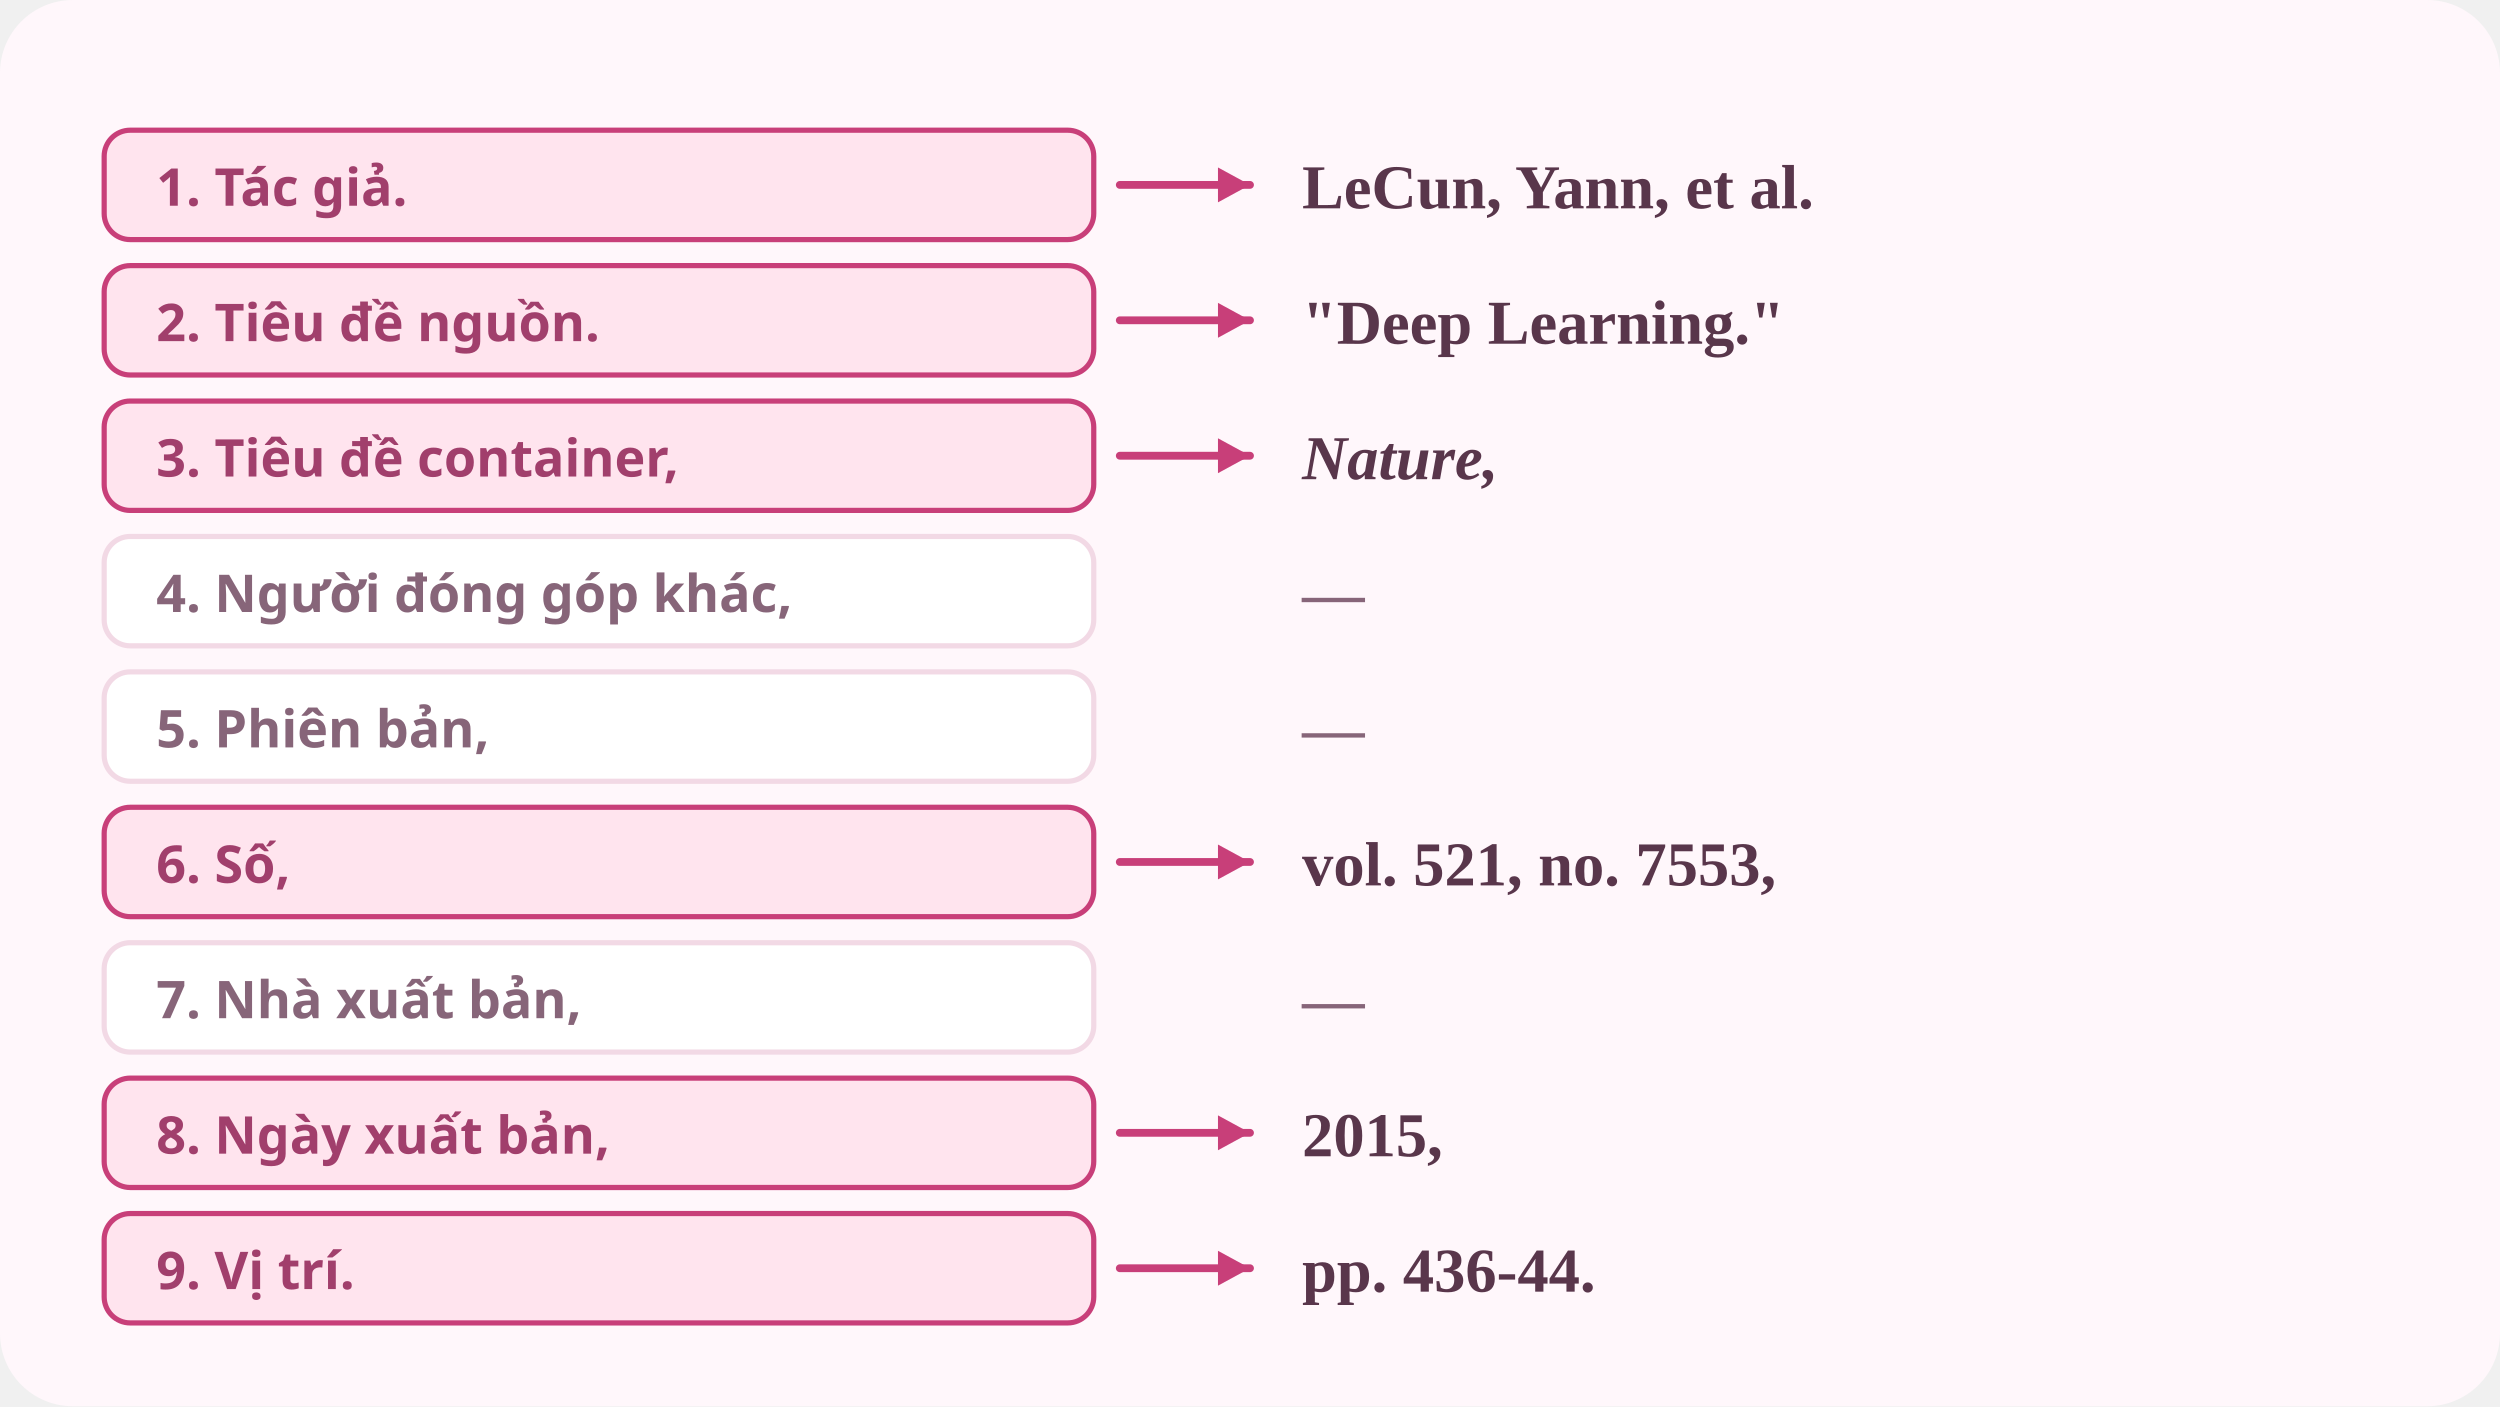
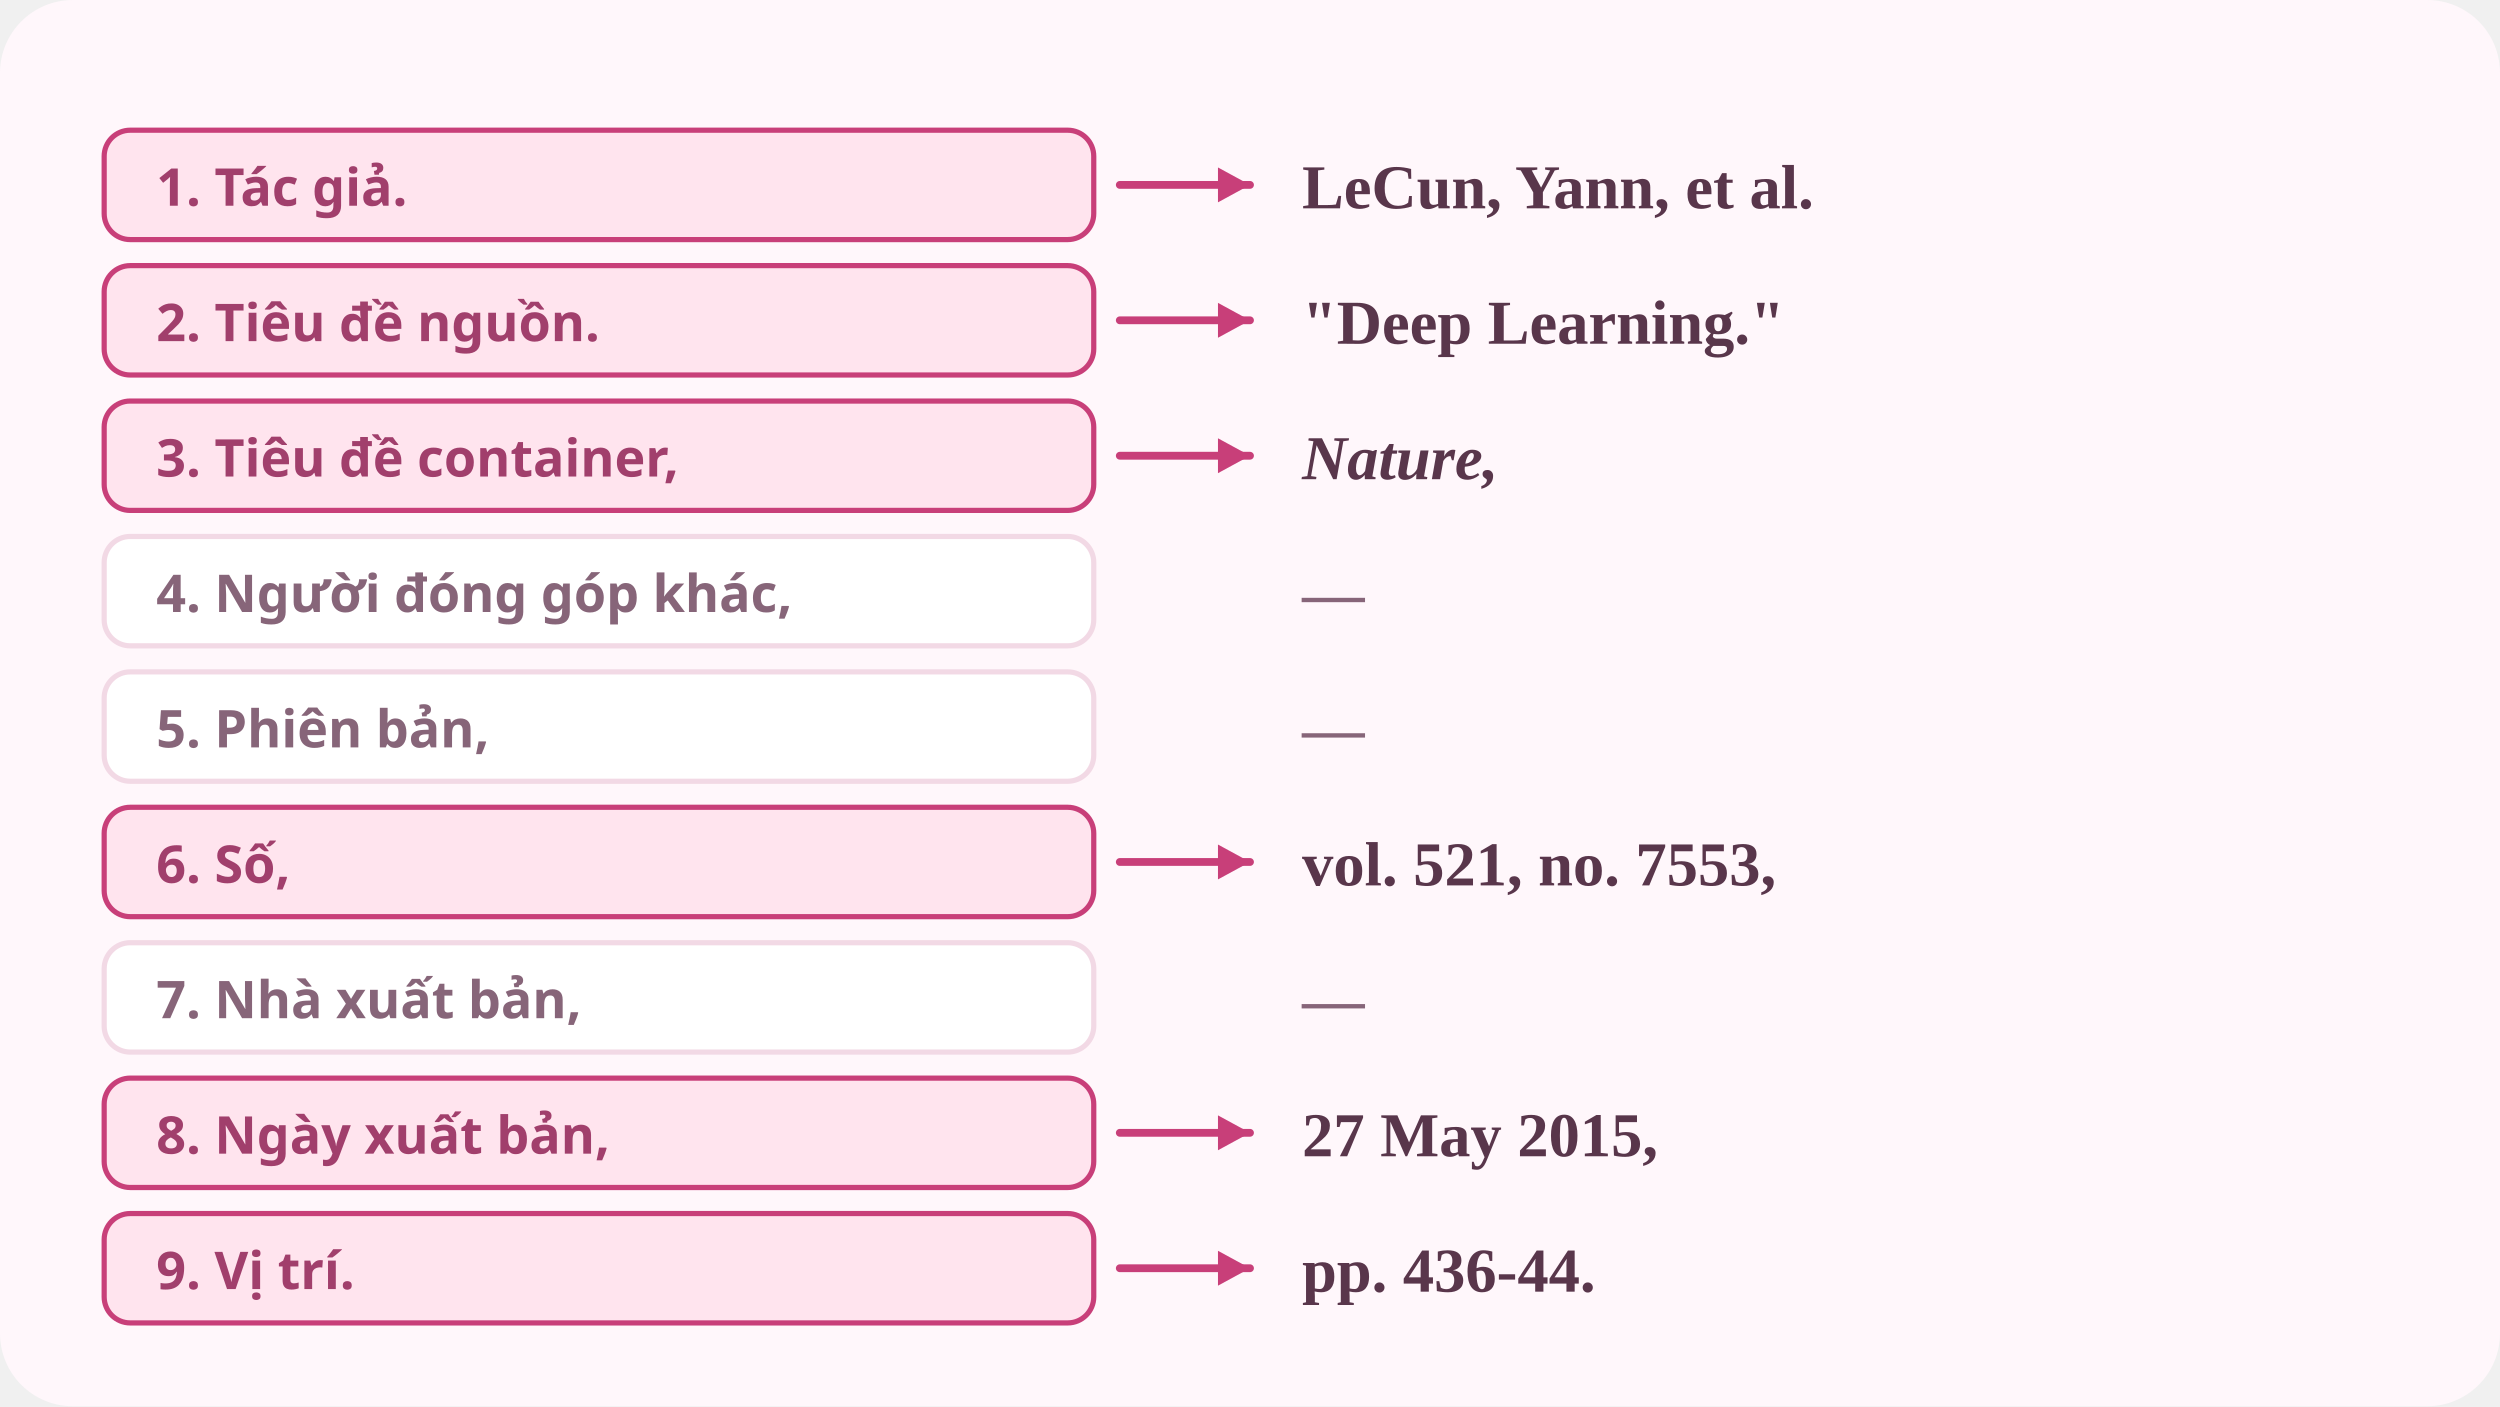
<svg xmlns="http://www.w3.org/2000/svg" viewBox="0 0 960 540" role="img" aria-label="Các thành phần cốt lõi của MLA 9 theo thứ tự, điền với một bài báo khoa học.">
  <rect width="960" height="540" rx="28" fill="#fff7fb" />
  <rect x="40" y="50" width="380" height="42" rx="10" fill="#ffe4ee" stroke="#c83f79" stroke-width="2" />
  <text x="60" y="79" fill="#a13f6c" font-size="20" font-weight="800" text-anchor="start" font-family="system-ui,'PingFang SC','Noto Sans SC','Hiragino Sans',sans-serif">1. Tác giả.</text>
  <line x1="430" y1="71" x2="480" y2="71" stroke="#c83f79" stroke-width="3" stroke-linecap="round" />
  <path d="M480 71 L467.7 77.7 L467.7 64.3 Z" fill="#c83f79" />
  <text x="500" y="80" fill="#59364b" font-size="24" font-weight="600" font-family="Georgia,'Times New Roman',serif">LeCun, Yann, et al.</text>
  <rect x="40" y="102" width="380" height="42" rx="10" fill="#ffe4ee" stroke="#c83f79" stroke-width="2" />
  <text x="60" y="131" fill="#a13f6c" font-size="20" font-weight="800" text-anchor="start" font-family="system-ui,'PingFang SC','Noto Sans SC','Hiragino Sans',sans-serif">2. Tiêu đề nguồn.</text>
  <line x1="430" y1="123" x2="480" y2="123" stroke="#c83f79" stroke-width="3" stroke-linecap="round" />
  <path d="M480 123 L467.7 129.7 L467.7 116.3 Z" fill="#c83f79" />
  <text x="500" y="132" fill="#59364b" font-size="24" font-weight="600" font-family="Georgia,'Times New Roman',serif">"Deep Learning."</text>
  <rect x="40" y="154" width="380" height="42" rx="10" fill="#ffe4ee" stroke="#c83f79" stroke-width="2" />
  <text x="60" y="183" fill="#a13f6c" font-size="20" font-weight="800" text-anchor="start" font-family="system-ui,'PingFang SC','Noto Sans SC','Hiragino Sans',sans-serif">3. Tiêu đề container,</text>
  <line x1="430" y1="175" x2="480" y2="175" stroke="#c83f79" stroke-width="3" stroke-linecap="round" />
  <path d="M480 175 L467.7 181.7 L467.7 168.3 Z" fill="#c83f79" />
  <text x="500" y="184" fill="#59364b" font-size="24" font-weight="600" font-family="Georgia,'Times New Roman',serif" font-style="italic">Nature,</text>
  <rect x="40" y="206" width="380" height="42" rx="10" fill="#ffffff" stroke="#f2d9e5" stroke-width="2" />
  <text x="60" y="235" fill="#876579" font-size="20" font-weight="800" text-anchor="start" font-family="system-ui,'PingFang SC','Noto Sans SC','Hiragino Sans',sans-serif">4. Người đóng góp khác,</text>
  <text x="500" y="236" fill="#876579" font-size="24" font-weight="600" font-family="Georgia,'Times New Roman',serif">—</text>
  <rect x="40" y="258" width="380" height="42" rx="10" fill="#ffffff" stroke="#f2d9e5" stroke-width="2" />
  <text x="60" y="287" fill="#876579" font-size="20" font-weight="800" text-anchor="start" font-family="system-ui,'PingFang SC','Noto Sans SC','Hiragino Sans',sans-serif">5. Phiên bản,</text>
  <text x="500" y="288" fill="#876579" font-size="24" font-weight="600" font-family="Georgia,'Times New Roman',serif">—</text>
  <rect x="40" y="310" width="380" height="42" rx="10" fill="#ffe4ee" stroke="#c83f79" stroke-width="2" />
  <text x="60" y="339" fill="#a13f6c" font-size="20" font-weight="800" text-anchor="start" font-family="system-ui,'PingFang SC','Noto Sans SC','Hiragino Sans',sans-serif">6. Số,</text>
  <line x1="430" y1="331" x2="480" y2="331" stroke="#c83f79" stroke-width="3" stroke-linecap="round" />
  <path d="M480 331 L467.7 337.7 L467.7 324.3 Z" fill="#c83f79" />
  <text x="500" y="340" fill="#59364b" font-size="24" font-weight="600" font-family="Georgia,'Times New Roman',serif">vol. 521, no. 7553,</text>
  <rect x="40" y="362" width="380" height="42" rx="10" fill="#ffffff" stroke="#f2d9e5" stroke-width="2" />
  <text x="60" y="391" fill="#876579" font-size="20" font-weight="800" text-anchor="start" font-family="system-ui,'PingFang SC','Noto Sans SC','Hiragino Sans',sans-serif">7. Nhà xuất bản,</text>
  <text x="500" y="392" fill="#876579" font-size="24" font-weight="600" font-family="Georgia,'Times New Roman',serif">—</text>
  <rect x="40" y="414" width="380" height="42" rx="10" fill="#ffe4ee" stroke="#c83f79" stroke-width="2" />
  <text x="60" y="443" fill="#a13f6c" font-size="20" font-weight="800" text-anchor="start" font-family="system-ui,'PingFang SC','Noto Sans SC','Hiragino Sans',sans-serif">8. Ngày xuất bản,</text>
  <line x1="430" y1="435" x2="480" y2="435" stroke="#c83f79" stroke-width="3" stroke-linecap="round" />
  <path d="M480 435 L467.7 441.7 L467.7 428.3 Z" fill="#c83f79" />
-   <text x="500" y="444" fill="#59364b" font-size="24" font-weight="600" font-family="Georgia,'Times New Roman',serif">2015,</text>
+   <text x="500" y="444" fill="#59364b" font-size="24" font-weight="600" font-family="Georgia,'Times New Roman',serif">27 May 2015,</text>
  <rect x="40" y="466" width="380" height="42" rx="10" fill="#ffe4ee" stroke="#c83f79" stroke-width="2" />
  <text x="60" y="495" fill="#a13f6c" font-size="20" font-weight="800" text-anchor="start" font-family="system-ui,'PingFang SC','Noto Sans SC','Hiragino Sans',sans-serif">9. Vị trí.</text>
  <line x1="430" y1="487" x2="480" y2="487" stroke="#c83f79" stroke-width="3" stroke-linecap="round" />
  <path d="M480 487 L467.7 493.7 L467.7 480.3 Z" fill="#c83f79" />
  <text x="500" y="496" fill="#59364b" font-size="24" font-weight="600" font-family="Georgia,'Times New Roman',serif">pp. 436-44.</text>
</svg>
